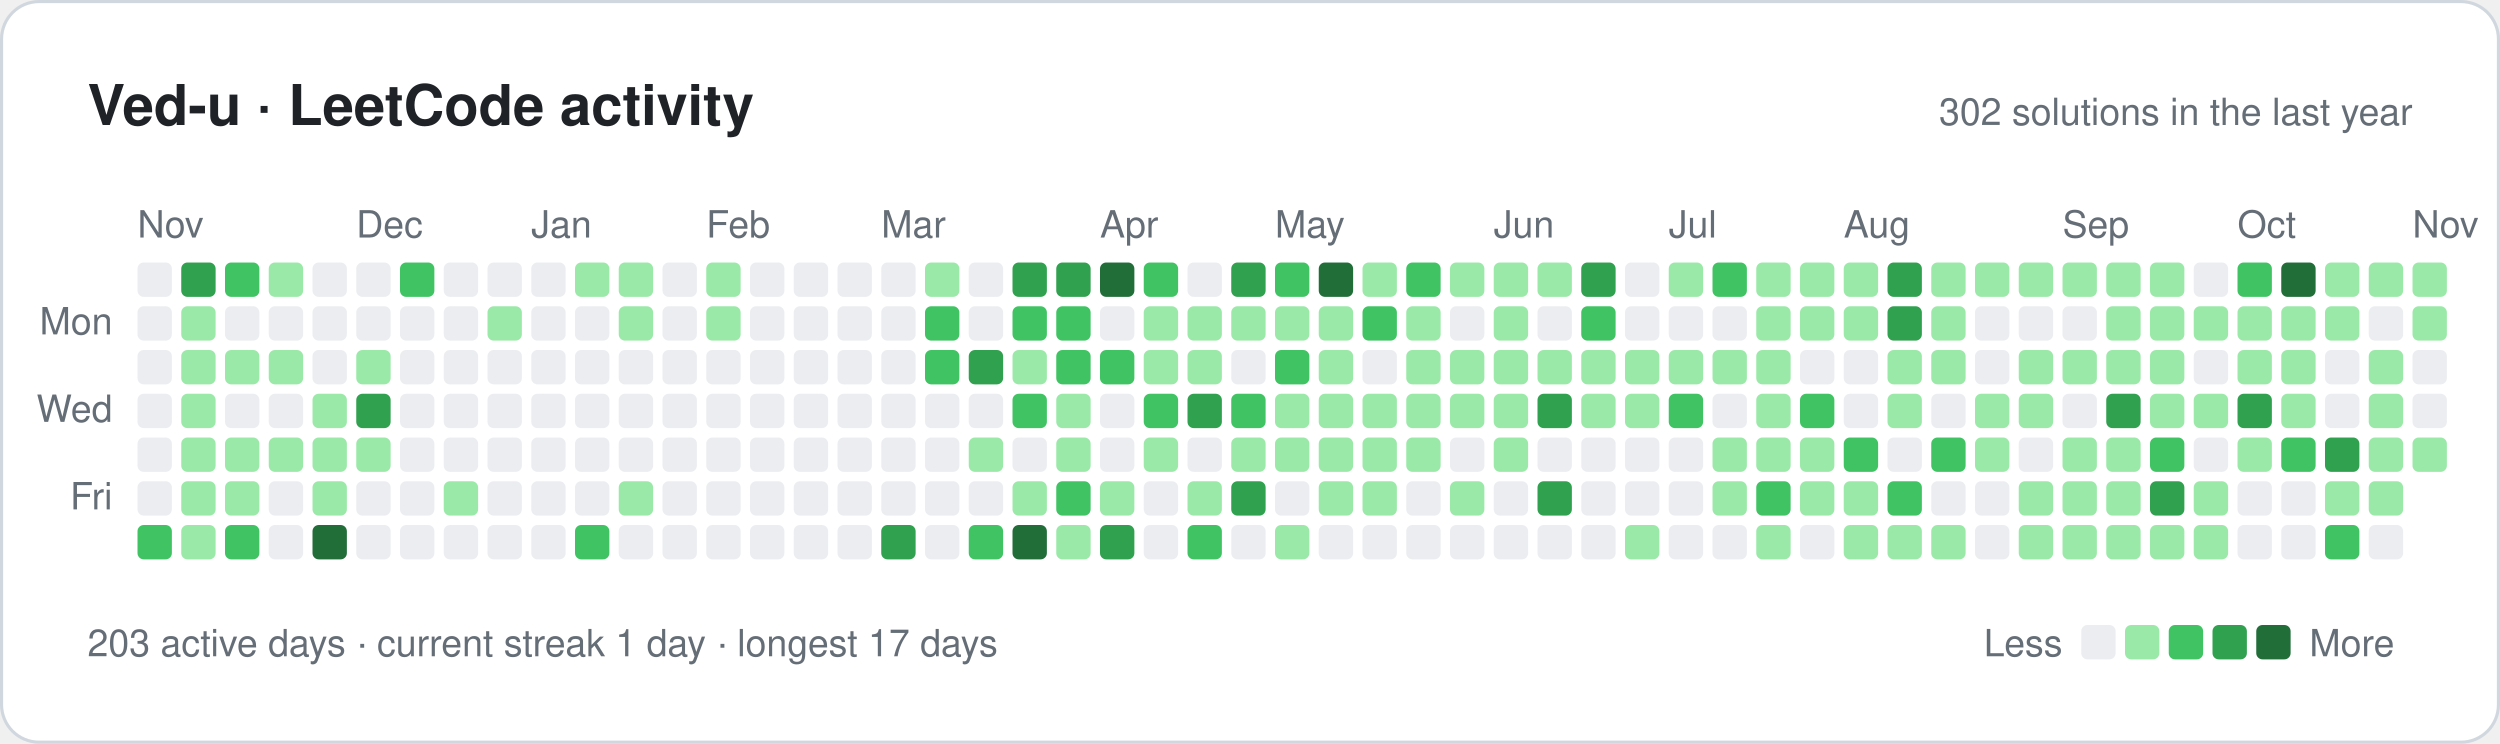
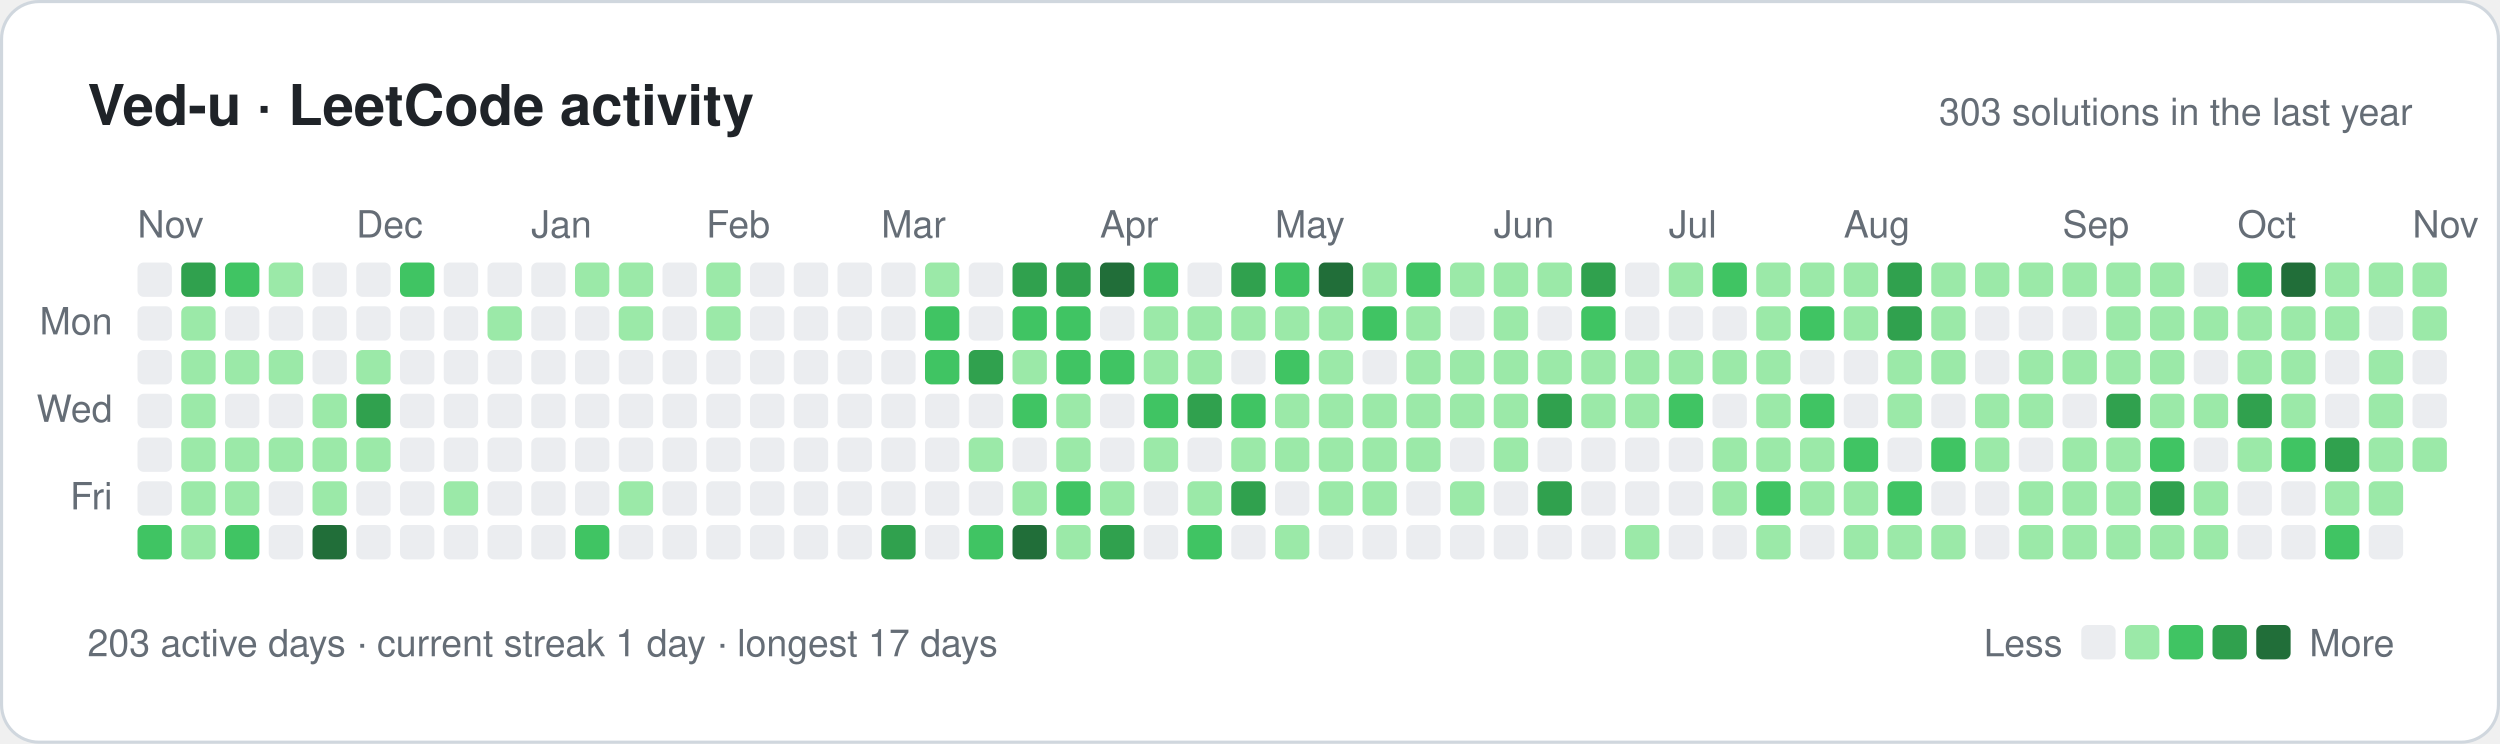
<svg xmlns="http://www.w3.org/2000/svg" width="800" height="238" viewBox="0 0 800 238" font-family="-apple-system,BlinkMacSystemFont,'Segoe UI',Helvetica,Arial,sans-serif" role="img" aria-labelledby="t">
  <style>
.bg{fill:#ffffff;stroke:#d0d7de}.title{fill:#1f2328;font-size:18px;font-weight:600}.muted{fill:#656d76;font-size:12px}
.label{fill:#1f2328;font-size:13px;font-weight:600}.value{fill:#1f2328;font-size:22px;font-weight:700}.value-sm{fill:#1f2328;font-size:14px;font-weight:700}
.total{fill:#1f2328;font-size:30px;font-weight:700}.track{fill:#eaeef2}.ring-track{stroke:#eaeef2}.divider{stroke:#d0d7de}.grid{stroke:#d0d7de;fill:none}
@media (prefers-color-scheme: dark){.bg{fill:#0d1117;stroke:#30363d}.title,.label,.value,.value-sm,.total{fill:#e6edf3}.muted{fill:#8b949e}.track{fill:#21262d}.ring-track{stroke:#21262d}.divider{stroke:#30363d}.grid{stroke:#30363d}}
@keyframes ls-fade{from{opacity:0;transform:translateY(6px)}to{opacity:1;transform:none}}
@keyframes ls-grow{from{transform:scaleX(0)}to{transform:scaleX(1)}}
@keyframes ls-pop{from{opacity:0;transform:scale(.2)}to{opacity:1;transform:scale(1)}}
@keyframes ls-pulse{0%,100%{opacity:1}50%{opacity:.3}}
.fade{animation:ls-fade .6s ease-out both}
.grow{transform-box:fill-box;transform-origin:left center;animation:ls-grow .9s cubic-bezier(.2,.7,.3,1) both}
.pulse{animation:ls-pulse 1.8s ease-in-out infinite}
.d1{animation-delay:0.12s}
.d2{animation-delay:0.24s}
.d3{animation-delay:0.36s}
.d4{animation-delay:0.48s}
.d5{animation-delay:0.60s}
.d6{animation-delay:0.72s}
.d7{animation-delay:0.84s}
.d8{animation-delay:0.96s}
@media (prefers-reduced-motion: reduce){*{animation:none!important}}
.h0{fill:#ebedf0}.h1{fill:#9be9a8}.h2{fill:#40c463}.h3{fill:#30a14e}.h4{fill:#216e39}
@media (prefers-color-scheme: dark){.h0{fill:#161b22}.h1{fill:#0e4429}.h2{fill:#006d32}.h3{fill:#26a641}.h4{fill:#39d353}}
</style>
  <rect x="0.5" y="0.5" width="799" height="237" rx="12" class="bg" />
  <g class="fade">
    <text x="28" y="40" class="title">Ved-u · LeetCode activity</text>
-     <text x="772" y="40" class="muted" text-anchor="end">302 solutions in the last year</text>
+     <text x="772" y="40" class="muted" text-anchor="end">303 solutions in the last year</text>
  </g>
  <text x="44" y="76" class="muted" font-size="11">Nov</text>
  <text x="114" y="76" class="muted" font-size="11">Dec</text>
  <text x="170" y="76" class="muted" font-size="11">Jan</text>
  <text x="226" y="76" class="muted" font-size="11">Feb</text>
  <text x="282" y="76" class="muted" font-size="11">Mar</text>
  <text x="352" y="76" class="muted" font-size="11">Apr</text>
  <text x="408" y="76" class="muted" font-size="11">May</text>
  <text x="478" y="76" class="muted" font-size="11">Jun</text>
  <text x="534" y="76" class="muted" font-size="11">Jul</text>
  <text x="590" y="76" class="muted" font-size="11">Aug</text>
  <text x="660" y="76" class="muted" font-size="11">Sep</text>
  <text x="716" y="76" class="muted" font-size="11">Oct</text>
  <text x="772" y="76" class="muted" font-size="11">Nov</text>
  <text x="36" y="107" class="muted" font-size="10" text-anchor="end">Mon</text>
  <text x="36" y="135" class="muted" font-size="10" text-anchor="end">Wed</text>
  <text x="36" y="163" class="muted" font-size="10" text-anchor="end">Fri</text>
  <g class="fade d1">
    <rect x="44" y="84" width="11" height="11" rx="2" class="h0" />
    <rect x="44" y="98" width="11" height="11" rx="2" class="h0" />
    <rect x="44" y="112" width="11" height="11" rx="2" class="h0" />
    <rect x="44" y="126" width="11" height="11" rx="2" class="h0" />
    <rect x="44" y="140" width="11" height="11" rx="2" class="h0" />
    <rect x="44" y="154" width="11" height="11" rx="2" class="h0" />
    <rect x="44" y="168" width="11" height="11" rx="2" class="h2" />
    <rect x="58" y="84" width="11" height="11" rx="2" class="h3" />
    <rect x="58" y="98" width="11" height="11" rx="2" class="h1" />
    <rect x="58" y="112" width="11" height="11" rx="2" class="h1" />
    <rect x="58" y="126" width="11" height="11" rx="2" class="h1" />
    <rect x="58" y="140" width="11" height="11" rx="2" class="h1" />
    <rect x="58" y="154" width="11" height="11" rx="2" class="h1" />
    <rect x="58" y="168" width="11" height="11" rx="2" class="h1" />
    <rect x="72" y="84" width="11" height="11" rx="2" class="h2" />
    <rect x="72" y="98" width="11" height="11" rx="2" class="h0" />
    <rect x="72" y="112" width="11" height="11" rx="2" class="h1" />
    <rect x="72" y="126" width="11" height="11" rx="2" class="h0" />
    <rect x="72" y="140" width="11" height="11" rx="2" class="h1" />
    <rect x="72" y="154" width="11" height="11" rx="2" class="h1" />
    <rect x="72" y="168" width="11" height="11" rx="2" class="h2" />
    <rect x="86" y="84" width="11" height="11" rx="2" class="h1" />
    <rect x="86" y="98" width="11" height="11" rx="2" class="h0" />
    <rect x="86" y="112" width="11" height="11" rx="2" class="h1" />
    <rect x="86" y="126" width="11" height="11" rx="2" class="h0" />
    <rect x="86" y="140" width="11" height="11" rx="2" class="h1" />
    <rect x="86" y="154" width="11" height="11" rx="2" class="h0" />
    <rect x="86" y="168" width="11" height="11" rx="2" class="h0" />
    <rect x="100" y="84" width="11" height="11" rx="2" class="h0" />
    <rect x="100" y="98" width="11" height="11" rx="2" class="h0" />
    <rect x="100" y="112" width="11" height="11" rx="2" class="h0" />
    <rect x="100" y="126" width="11" height="11" rx="2" class="h1" />
    <rect x="100" y="140" width="11" height="11" rx="2" class="h1" />
    <rect x="100" y="154" width="11" height="11" rx="2" class="h1" />
    <rect x="100" y="168" width="11" height="11" rx="2" class="h4" />
    <rect x="114" y="84" width="11" height="11" rx="2" class="h0" />
    <rect x="114" y="98" width="11" height="11" rx="2" class="h0" />
    <rect x="114" y="112" width="11" height="11" rx="2" class="h1" />
    <rect x="114" y="126" width="11" height="11" rx="2" class="h3" />
    <rect x="114" y="140" width="11" height="11" rx="2" class="h1" />
    <rect x="114" y="154" width="11" height="11" rx="2" class="h0" />
    <rect x="114" y="168" width="11" height="11" rx="2" class="h0" />
    <rect x="128" y="84" width="11" height="11" rx="2" class="h2" />
    <rect x="128" y="98" width="11" height="11" rx="2" class="h0" />
    <rect x="128" y="112" width="11" height="11" rx="2" class="h0" />
    <rect x="128" y="126" width="11" height="11" rx="2" class="h0" />
    <rect x="128" y="140" width="11" height="11" rx="2" class="h0" />
    <rect x="128" y="154" width="11" height="11" rx="2" class="h0" />
    <rect x="128" y="168" width="11" height="11" rx="2" class="h0" />
    <rect x="142" y="84" width="11" height="11" rx="2" class="h0" />
    <rect x="142" y="98" width="11" height="11" rx="2" class="h0" />
    <rect x="142" y="112" width="11" height="11" rx="2" class="h0" />
    <rect x="142" y="126" width="11" height="11" rx="2" class="h0" />
    <rect x="142" y="140" width="11" height="11" rx="2" class="h0" />
    <rect x="142" y="154" width="11" height="11" rx="2" class="h1" />
    <rect x="142" y="168" width="11" height="11" rx="2" class="h0" />
    <rect x="156" y="84" width="11" height="11" rx="2" class="h0" />
    <rect x="156" y="98" width="11" height="11" rx="2" class="h1" />
    <rect x="156" y="112" width="11" height="11" rx="2" class="h0" />
    <rect x="156" y="126" width="11" height="11" rx="2" class="h0" />
    <rect x="156" y="140" width="11" height="11" rx="2" class="h0" />
    <rect x="156" y="154" width="11" height="11" rx="2" class="h0" />
    <rect x="156" y="168" width="11" height="11" rx="2" class="h0" />
    <rect x="170" y="84" width="11" height="11" rx="2" class="h0" />
    <rect x="170" y="98" width="11" height="11" rx="2" class="h0" />
    <rect x="170" y="112" width="11" height="11" rx="2" class="h0" />
    <rect x="170" y="126" width="11" height="11" rx="2" class="h0" />
    <rect x="170" y="140" width="11" height="11" rx="2" class="h0" />
    <rect x="170" y="154" width="11" height="11" rx="2" class="h0" />
    <rect x="170" y="168" width="11" height="11" rx="2" class="h0" />
    <rect x="184" y="84" width="11" height="11" rx="2" class="h1" />
    <rect x="184" y="98" width="11" height="11" rx="2" class="h0" />
    <rect x="184" y="112" width="11" height="11" rx="2" class="h0" />
    <rect x="184" y="126" width="11" height="11" rx="2" class="h0" />
    <rect x="184" y="140" width="11" height="11" rx="2" class="h0" />
    <rect x="184" y="154" width="11" height="11" rx="2" class="h0" />
    <rect x="184" y="168" width="11" height="11" rx="2" class="h2" />
    <rect x="198" y="84" width="11" height="11" rx="2" class="h1" />
    <rect x="198" y="98" width="11" height="11" rx="2" class="h1" />
    <rect x="198" y="112" width="11" height="11" rx="2" class="h0" />
    <rect x="198" y="126" width="11" height="11" rx="2" class="h0" />
    <rect x="198" y="140" width="11" height="11" rx="2" class="h0" />
    <rect x="198" y="154" width="11" height="11" rx="2" class="h1" />
    <rect x="198" y="168" width="11" height="11" rx="2" class="h0" />
    <rect x="212" y="84" width="11" height="11" rx="2" class="h0" />
    <rect x="212" y="98" width="11" height="11" rx="2" class="h0" />
    <rect x="212" y="112" width="11" height="11" rx="2" class="h0" />
    <rect x="212" y="126" width="11" height="11" rx="2" class="h0" />
    <rect x="212" y="140" width="11" height="11" rx="2" class="h0" />
    <rect x="212" y="154" width="11" height="11" rx="2" class="h0" />
    <rect x="212" y="168" width="11" height="11" rx="2" class="h0" />
    <rect x="226" y="84" width="11" height="11" rx="2" class="h1" />
    <rect x="226" y="98" width="11" height="11" rx="2" class="h1" />
    <rect x="226" y="112" width="11" height="11" rx="2" class="h0" />
    <rect x="226" y="126" width="11" height="11" rx="2" class="h0" />
    <rect x="226" y="140" width="11" height="11" rx="2" class="h0" />
    <rect x="226" y="154" width="11" height="11" rx="2" class="h0" />
    <rect x="226" y="168" width="11" height="11" rx="2" class="h0" />
    <rect x="240" y="84" width="11" height="11" rx="2" class="h0" />
    <rect x="240" y="98" width="11" height="11" rx="2" class="h0" />
    <rect x="240" y="112" width="11" height="11" rx="2" class="h0" />
    <rect x="240" y="126" width="11" height="11" rx="2" class="h0" />
    <rect x="240" y="140" width="11" height="11" rx="2" class="h0" />
    <rect x="240" y="154" width="11" height="11" rx="2" class="h0" />
    <rect x="240" y="168" width="11" height="11" rx="2" class="h0" />
    <rect x="254" y="84" width="11" height="11" rx="2" class="h0" />
    <rect x="254" y="98" width="11" height="11" rx="2" class="h0" />
    <rect x="254" y="112" width="11" height="11" rx="2" class="h0" />
    <rect x="254" y="126" width="11" height="11" rx="2" class="h0" />
    <rect x="254" y="140" width="11" height="11" rx="2" class="h0" />
    <rect x="254" y="154" width="11" height="11" rx="2" class="h0" />
    <rect x="254" y="168" width="11" height="11" rx="2" class="h0" />
    <rect x="268" y="84" width="11" height="11" rx="2" class="h0" />
    <rect x="268" y="98" width="11" height="11" rx="2" class="h0" />
    <rect x="268" y="112" width="11" height="11" rx="2" class="h0" />
    <rect x="268" y="126" width="11" height="11" rx="2" class="h0" />
    <rect x="268" y="140" width="11" height="11" rx="2" class="h0" />
    <rect x="268" y="154" width="11" height="11" rx="2" class="h0" />
    <rect x="268" y="168" width="11" height="11" rx="2" class="h0" />
    <rect x="282" y="84" width="11" height="11" rx="2" class="h0" />
    <rect x="282" y="98" width="11" height="11" rx="2" class="h0" />
    <rect x="282" y="112" width="11" height="11" rx="2" class="h0" />
    <rect x="282" y="126" width="11" height="11" rx="2" class="h0" />
    <rect x="282" y="140" width="11" height="11" rx="2" class="h0" />
    <rect x="282" y="154" width="11" height="11" rx="2" class="h0" />
    <rect x="282" y="168" width="11" height="11" rx="2" class="h3" />
    <rect x="296" y="84" width="11" height="11" rx="2" class="h1" />
    <rect x="296" y="98" width="11" height="11" rx="2" class="h2" />
    <rect x="296" y="112" width="11" height="11" rx="2" class="h2" />
    <rect x="296" y="126" width="11" height="11" rx="2" class="h0" />
    <rect x="296" y="140" width="11" height="11" rx="2" class="h0" />
    <rect x="296" y="154" width="11" height="11" rx="2" class="h0" />
    <rect x="296" y="168" width="11" height="11" rx="2" class="h0" />
    <rect x="310" y="84" width="11" height="11" rx="2" class="h0" />
    <rect x="310" y="98" width="11" height="11" rx="2" class="h0" />
    <rect x="310" y="112" width="11" height="11" rx="2" class="h3" />
    <rect x="310" y="126" width="11" height="11" rx="2" class="h0" />
    <rect x="310" y="140" width="11" height="11" rx="2" class="h1" />
    <rect x="310" y="154" width="11" height="11" rx="2" class="h0" />
    <rect x="310" y="168" width="11" height="11" rx="2" class="h2" />
    <rect x="324" y="84" width="11" height="11" rx="2" class="h3" />
    <rect x="324" y="98" width="11" height="11" rx="2" class="h2" />
    <rect x="324" y="112" width="11" height="11" rx="2" class="h1" />
    <rect x="324" y="126" width="11" height="11" rx="2" class="h2" />
    <rect x="324" y="140" width="11" height="11" rx="2" class="h0" />
    <rect x="324" y="154" width="11" height="11" rx="2" class="h1" />
    <rect x="324" y="168" width="11" height="11" rx="2" class="h4" />
    <rect x="338" y="84" width="11" height="11" rx="2" class="h3" />
    <rect x="338" y="98" width="11" height="11" rx="2" class="h2" />
    <rect x="338" y="112" width="11" height="11" rx="2" class="h2" />
    <rect x="338" y="126" width="11" height="11" rx="2" class="h1" />
    <rect x="338" y="140" width="11" height="11" rx="2" class="h1" />
    <rect x="338" y="154" width="11" height="11" rx="2" class="h2" />
    <rect x="338" y="168" width="11" height="11" rx="2" class="h1" />
    <rect x="352" y="84" width="11" height="11" rx="2" class="h4" />
    <rect x="352" y="98" width="11" height="11" rx="2" class="h0" />
    <rect x="352" y="112" width="11" height="11" rx="2" class="h2" />
    <rect x="352" y="126" width="11" height="11" rx="2" class="h0" />
    <rect x="352" y="140" width="11" height="11" rx="2" class="h0" />
    <rect x="352" y="154" width="11" height="11" rx="2" class="h1" />
    <rect x="352" y="168" width="11" height="11" rx="2" class="h3" />
    <rect x="366" y="84" width="11" height="11" rx="2" class="h2" />
    <rect x="366" y="98" width="11" height="11" rx="2" class="h1" />
    <rect x="366" y="112" width="11" height="11" rx="2" class="h1" />
    <rect x="366" y="126" width="11" height="11" rx="2" class="h2" />
    <rect x="366" y="140" width="11" height="11" rx="2" class="h1" />
    <rect x="366" y="154" width="11" height="11" rx="2" class="h0" />
    <rect x="366" y="168" width="11" height="11" rx="2" class="h0" />
    <rect x="380" y="84" width="11" height="11" rx="2" class="h0" />
    <rect x="380" y="98" width="11" height="11" rx="2" class="h1" />
    <rect x="380" y="112" width="11" height="11" rx="2" class="h1" />
    <rect x="380" y="126" width="11" height="11" rx="2" class="h3" />
    <rect x="380" y="140" width="11" height="11" rx="2" class="h0" />
    <rect x="380" y="154" width="11" height="11" rx="2" class="h1" />
    <rect x="380" y="168" width="11" height="11" rx="2" class="h2" />
    <rect x="394" y="84" width="11" height="11" rx="2" class="h3" />
    <rect x="394" y="98" width="11" height="11" rx="2" class="h1" />
    <rect x="394" y="112" width="11" height="11" rx="2" class="h0" />
    <rect x="394" y="126" width="11" height="11" rx="2" class="h2" />
    <rect x="394" y="140" width="11" height="11" rx="2" class="h1" />
    <rect x="394" y="154" width="11" height="11" rx="2" class="h3" />
    <rect x="394" y="168" width="11" height="11" rx="2" class="h0" />
    <rect x="408" y="84" width="11" height="11" rx="2" class="h2" />
    <rect x="408" y="98" width="11" height="11" rx="2" class="h1" />
    <rect x="408" y="112" width="11" height="11" rx="2" class="h2" />
    <rect x="408" y="126" width="11" height="11" rx="2" class="h1" />
    <rect x="408" y="140" width="11" height="11" rx="2" class="h1" />
    <rect x="408" y="154" width="11" height="11" rx="2" class="h0" />
    <rect x="408" y="168" width="11" height="11" rx="2" class="h1" />
    <rect x="422" y="84" width="11" height="11" rx="2" class="h4" />
    <rect x="422" y="98" width="11" height="11" rx="2" class="h1" />
    <rect x="422" y="112" width="11" height="11" rx="2" class="h1" />
    <rect x="422" y="126" width="11" height="11" rx="2" class="h1" />
    <rect x="422" y="140" width="11" height="11" rx="2" class="h1" />
    <rect x="422" y="154" width="11" height="11" rx="2" class="h1" />
    <rect x="422" y="168" width="11" height="11" rx="2" class="h0" />
    <rect x="436" y="84" width="11" height="11" rx="2" class="h1" />
    <rect x="436" y="98" width="11" height="11" rx="2" class="h2" />
    <rect x="436" y="112" width="11" height="11" rx="2" class="h0" />
    <rect x="436" y="126" width="11" height="11" rx="2" class="h1" />
    <rect x="436" y="140" width="11" height="11" rx="2" class="h1" />
    <rect x="436" y="154" width="11" height="11" rx="2" class="h1" />
    <rect x="436" y="168" width="11" height="11" rx="2" class="h0" />
    <rect x="450" y="84" width="11" height="11" rx="2" class="h2" />
    <rect x="450" y="98" width="11" height="11" rx="2" class="h1" />
    <rect x="450" y="112" width="11" height="11" rx="2" class="h1" />
    <rect x="450" y="126" width="11" height="11" rx="2" class="h1" />
    <rect x="450" y="140" width="11" height="11" rx="2" class="h1" />
    <rect x="450" y="154" width="11" height="11" rx="2" class="h0" />
    <rect x="450" y="168" width="11" height="11" rx="2" class="h0" />
    <rect x="464" y="84" width="11" height="11" rx="2" class="h1" />
    <rect x="464" y="98" width="11" height="11" rx="2" class="h0" />
    <rect x="464" y="112" width="11" height="11" rx="2" class="h1" />
    <rect x="464" y="126" width="11" height="11" rx="2" class="h1" />
    <rect x="464" y="140" width="11" height="11" rx="2" class="h0" />
    <rect x="464" y="154" width="11" height="11" rx="2" class="h1" />
    <rect x="464" y="168" width="11" height="11" rx="2" class="h0" />
    <rect x="478" y="84" width="11" height="11" rx="2" class="h1" />
    <rect x="478" y="98" width="11" height="11" rx="2" class="h1" />
    <rect x="478" y="112" width="11" height="11" rx="2" class="h1" />
    <rect x="478" y="126" width="11" height="11" rx="2" class="h1" />
    <rect x="478" y="140" width="11" height="11" rx="2" class="h1" />
    <rect x="478" y="154" width="11" height="11" rx="2" class="h0" />
    <rect x="478" y="168" width="11" height="11" rx="2" class="h0" />
    <rect x="492" y="84" width="11" height="11" rx="2" class="h1" />
    <rect x="492" y="98" width="11" height="11" rx="2" class="h0" />
    <rect x="492" y="112" width="11" height="11" rx="2" class="h1" />
    <rect x="492" y="126" width="11" height="11" rx="2" class="h3" />
    <rect x="492" y="140" width="11" height="11" rx="2" class="h0" />
    <rect x="492" y="154" width="11" height="11" rx="2" class="h3" />
    <rect x="492" y="168" width="11" height="11" rx="2" class="h0" />
    <rect x="506" y="84" width="11" height="11" rx="2" class="h3" />
    <rect x="506" y="98" width="11" height="11" rx="2" class="h2" />
    <rect x="506" y="112" width="11" height="11" rx="2" class="h1" />
    <rect x="506" y="126" width="11" height="11" rx="2" class="h1" />
    <rect x="506" y="140" width="11" height="11" rx="2" class="h0" />
    <rect x="506" y="154" width="11" height="11" rx="2" class="h0" />
    <rect x="506" y="168" width="11" height="11" rx="2" class="h0" />
    <rect x="520" y="84" width="11" height="11" rx="2" class="h0" />
    <rect x="520" y="98" width="11" height="11" rx="2" class="h0" />
    <rect x="520" y="112" width="11" height="11" rx="2" class="h1" />
    <rect x="520" y="126" width="11" height="11" rx="2" class="h1" />
    <rect x="520" y="140" width="11" height="11" rx="2" class="h0" />
    <rect x="520" y="154" width="11" height="11" rx="2" class="h0" />
    <rect x="520" y="168" width="11" height="11" rx="2" class="h1" />
    <rect x="534" y="84" width="11" height="11" rx="2" class="h1" />
    <rect x="534" y="98" width="11" height="11" rx="2" class="h0" />
    <rect x="534" y="112" width="11" height="11" rx="2" class="h1" />
    <rect x="534" y="126" width="11" height="11" rx="2" class="h2" />
    <rect x="534" y="140" width="11" height="11" rx="2" class="h0" />
    <rect x="534" y="154" width="11" height="11" rx="2" class="h0" />
    <rect x="534" y="168" width="11" height="11" rx="2" class="h0" />
    <rect x="548" y="84" width="11" height="11" rx="2" class="h2" />
    <rect x="548" y="98" width="11" height="11" rx="2" class="h0" />
    <rect x="548" y="112" width="11" height="11" rx="2" class="h1" />
    <rect x="548" y="126" width="11" height="11" rx="2" class="h0" />
    <rect x="548" y="140" width="11" height="11" rx="2" class="h1" />
    <rect x="548" y="154" width="11" height="11" rx="2" class="h1" />
    <rect x="548" y="168" width="11" height="11" rx="2" class="h0" />
    <rect x="562" y="84" width="11" height="11" rx="2" class="h1" />
    <rect x="562" y="98" width="11" height="11" rx="2" class="h1" />
    <rect x="562" y="112" width="11" height="11" rx="2" class="h1" />
    <rect x="562" y="126" width="11" height="11" rx="2" class="h1" />
    <rect x="562" y="140" width="11" height="11" rx="2" class="h1" />
    <rect x="562" y="154" width="11" height="11" rx="2" class="h2" />
    <rect x="562" y="168" width="11" height="11" rx="2" class="h1" />
    <rect x="576" y="84" width="11" height="11" rx="2" class="h1" />
-     <rect x="576" y="98" width="11" height="11" rx="2" class="h1" />
+     <rect x="576" y="98" width="11" height="11" rx="2" class="h2" />
    <rect x="576" y="112" width="11" height="11" rx="2" class="h0" />
    <rect x="576" y="126" width="11" height="11" rx="2" class="h2" />
    <rect x="576" y="140" width="11" height="11" rx="2" class="h1" />
    <rect x="576" y="154" width="11" height="11" rx="2" class="h1" />
    <rect x="576" y="168" width="11" height="11" rx="2" class="h0" />
    <rect x="590" y="84" width="11" height="11" rx="2" class="h1" />
    <rect x="590" y="98" width="11" height="11" rx="2" class="h1" />
    <rect x="590" y="112" width="11" height="11" rx="2" class="h0" />
    <rect x="590" y="126" width="11" height="11" rx="2" class="h0" />
    <rect x="590" y="140" width="11" height="11" rx="2" class="h2" />
    <rect x="590" y="154" width="11" height="11" rx="2" class="h1" />
    <rect x="590" y="168" width="11" height="11" rx="2" class="h1" />
    <rect x="604" y="84" width="11" height="11" rx="2" class="h3" />
    <rect x="604" y="98" width="11" height="11" rx="2" class="h3" />
    <rect x="604" y="112" width="11" height="11" rx="2" class="h1" />
    <rect x="604" y="126" width="11" height="11" rx="2" class="h1" />
    <rect x="604" y="140" width="11" height="11" rx="2" class="h0" />
    <rect x="604" y="154" width="11" height="11" rx="2" class="h2" />
    <rect x="604" y="168" width="11" height="11" rx="2" class="h1" />
    <rect x="618" y="84" width="11" height="11" rx="2" class="h1" />
    <rect x="618" y="98" width="11" height="11" rx="2" class="h1" />
    <rect x="618" y="112" width="11" height="11" rx="2" class="h1" />
    <rect x="618" y="126" width="11" height="11" rx="2" class="h0" />
    <rect x="618" y="140" width="11" height="11" rx="2" class="h2" />
    <rect x="618" y="154" width="11" height="11" rx="2" class="h0" />
    <rect x="618" y="168" width="11" height="11" rx="2" class="h1" />
    <rect x="632" y="84" width="11" height="11" rx="2" class="h1" />
    <rect x="632" y="98" width="11" height="11" rx="2" class="h0" />
    <rect x="632" y="112" width="11" height="11" rx="2" class="h0" />
    <rect x="632" y="126" width="11" height="11" rx="2" class="h1" />
    <rect x="632" y="140" width="11" height="11" rx="2" class="h1" />
    <rect x="632" y="154" width="11" height="11" rx="2" class="h0" />
    <rect x="632" y="168" width="11" height="11" rx="2" class="h0" />
    <rect x="646" y="84" width="11" height="11" rx="2" class="h1" />
    <rect x="646" y="98" width="11" height="11" rx="2" class="h0" />
    <rect x="646" y="112" width="11" height="11" rx="2" class="h1" />
    <rect x="646" y="126" width="11" height="11" rx="2" class="h1" />
    <rect x="646" y="140" width="11" height="11" rx="2" class="h0" />
    <rect x="646" y="154" width="11" height="11" rx="2" class="h1" />
    <rect x="646" y="168" width="11" height="11" rx="2" class="h1" />
    <rect x="660" y="84" width="11" height="11" rx="2" class="h1" />
    <rect x="660" y="98" width="11" height="11" rx="2" class="h0" />
    <rect x="660" y="112" width="11" height="11" rx="2" class="h1" />
    <rect x="660" y="126" width="11" height="11" rx="2" class="h0" />
    <rect x="660" y="140" width="11" height="11" rx="2" class="h1" />
    <rect x="660" y="154" width="11" height="11" rx="2" class="h1" />
    <rect x="660" y="168" width="11" height="11" rx="2" class="h1" />
    <rect x="674" y="84" width="11" height="11" rx="2" class="h1" />
    <rect x="674" y="98" width="11" height="11" rx="2" class="h1" />
    <rect x="674" y="112" width="11" height="11" rx="2" class="h1" />
    <rect x="674" y="126" width="11" height="11" rx="2" class="h3" />
    <rect x="674" y="140" width="11" height="11" rx="2" class="h1" />
    <rect x="674" y="154" width="11" height="11" rx="2" class="h1" />
    <rect x="674" y="168" width="11" height="11" rx="2" class="h1" />
    <rect x="688" y="84" width="11" height="11" rx="2" class="h1" />
    <rect x="688" y="98" width="11" height="11" rx="2" class="h1" />
    <rect x="688" y="112" width="11" height="11" rx="2" class="h1" />
    <rect x="688" y="126" width="11" height="11" rx="2" class="h1" />
    <rect x="688" y="140" width="11" height="11" rx="2" class="h2" />
    <rect x="688" y="154" width="11" height="11" rx="2" class="h3" />
    <rect x="688" y="168" width="11" height="11" rx="2" class="h1" />
    <rect x="702" y="84" width="11" height="11" rx="2" class="h0" />
    <rect x="702" y="98" width="11" height="11" rx="2" class="h1" />
    <rect x="702" y="112" width="11" height="11" rx="2" class="h0" />
    <rect x="702" y="126" width="11" height="11" rx="2" class="h1" />
    <rect x="702" y="140" width="11" height="11" rx="2" class="h0" />
    <rect x="702" y="154" width="11" height="11" rx="2" class="h1" />
    <rect x="702" y="168" width="11" height="11" rx="2" class="h1" />
    <rect x="716" y="84" width="11" height="11" rx="2" class="h2" />
    <rect x="716" y="98" width="11" height="11" rx="2" class="h1" />
    <rect x="716" y="112" width="11" height="11" rx="2" class="h1" />
    <rect x="716" y="126" width="11" height="11" rx="2" class="h3" />
    <rect x="716" y="140" width="11" height="11" rx="2" class="h1" />
    <rect x="716" y="154" width="11" height="11" rx="2" class="h0" />
    <rect x="716" y="168" width="11" height="11" rx="2" class="h0" />
    <rect x="730" y="84" width="11" height="11" rx="2" class="h4" />
    <rect x="730" y="98" width="11" height="11" rx="2" class="h1" />
    <rect x="730" y="112" width="11" height="11" rx="2" class="h1" />
    <rect x="730" y="126" width="11" height="11" rx="2" class="h1" />
    <rect x="730" y="140" width="11" height="11" rx="2" class="h2" />
    <rect x="730" y="154" width="11" height="11" rx="2" class="h0" />
    <rect x="730" y="168" width="11" height="11" rx="2" class="h0" />
    <rect x="744" y="84" width="11" height="11" rx="2" class="h1" />
    <rect x="744" y="98" width="11" height="11" rx="2" class="h1" />
    <rect x="744" y="112" width="11" height="11" rx="2" class="h0" />
    <rect x="744" y="126" width="11" height="11" rx="2" class="h0" />
    <rect x="744" y="140" width="11" height="11" rx="2" class="h3" />
    <rect x="744" y="154" width="11" height="11" rx="2" class="h1" />
    <rect x="744" y="168" width="11" height="11" rx="2" class="h2" />
    <rect x="758" y="84" width="11" height="11" rx="2" class="h1" />
    <rect x="758" y="98" width="11" height="11" rx="2" class="h0" />
    <rect x="758" y="112" width="11" height="11" rx="2" class="h1" />
    <rect x="758" y="126" width="11" height="11" rx="2" class="h1" />
    <rect x="758" y="140" width="11" height="11" rx="2" class="h1" />
    <rect x="758" y="154" width="11" height="11" rx="2" class="h1" />
    <rect x="758" y="168" width="11" height="11" rx="2" class="h0" />
    <rect x="772" y="84" width="11" height="11" rx="2" class="h1" />
    <rect x="772" y="98" width="11" height="11" rx="2" class="h1" />
    <rect x="772" y="112" width="11" height="11" rx="2" class="h0" />
    <rect x="772" y="126" width="11" height="11" rx="2" class="h0" />
    <rect x="772" y="140" width="11" height="11" rx="2" class="h1" />
  </g>
  <text x="28" y="210" class="muted">203 active days · current streak 1 day · longest 17 days</text>
  <text x="660" y="210" class="muted" text-anchor="end">Less</text>
  <rect x="666" y="200" width="11" height="11" rx="2" class="h0" />
  <rect x="680" y="200" width="11" height="11" rx="2" class="h1" />
  <rect x="694" y="200" width="11" height="11" rx="2" class="h2" />
  <rect x="708" y="200" width="11" height="11" rx="2" class="h3" />
  <rect x="722" y="200" width="11" height="11" rx="2" class="h4" />
  <text x="739" y="210" class="muted">More</text>
</svg>
